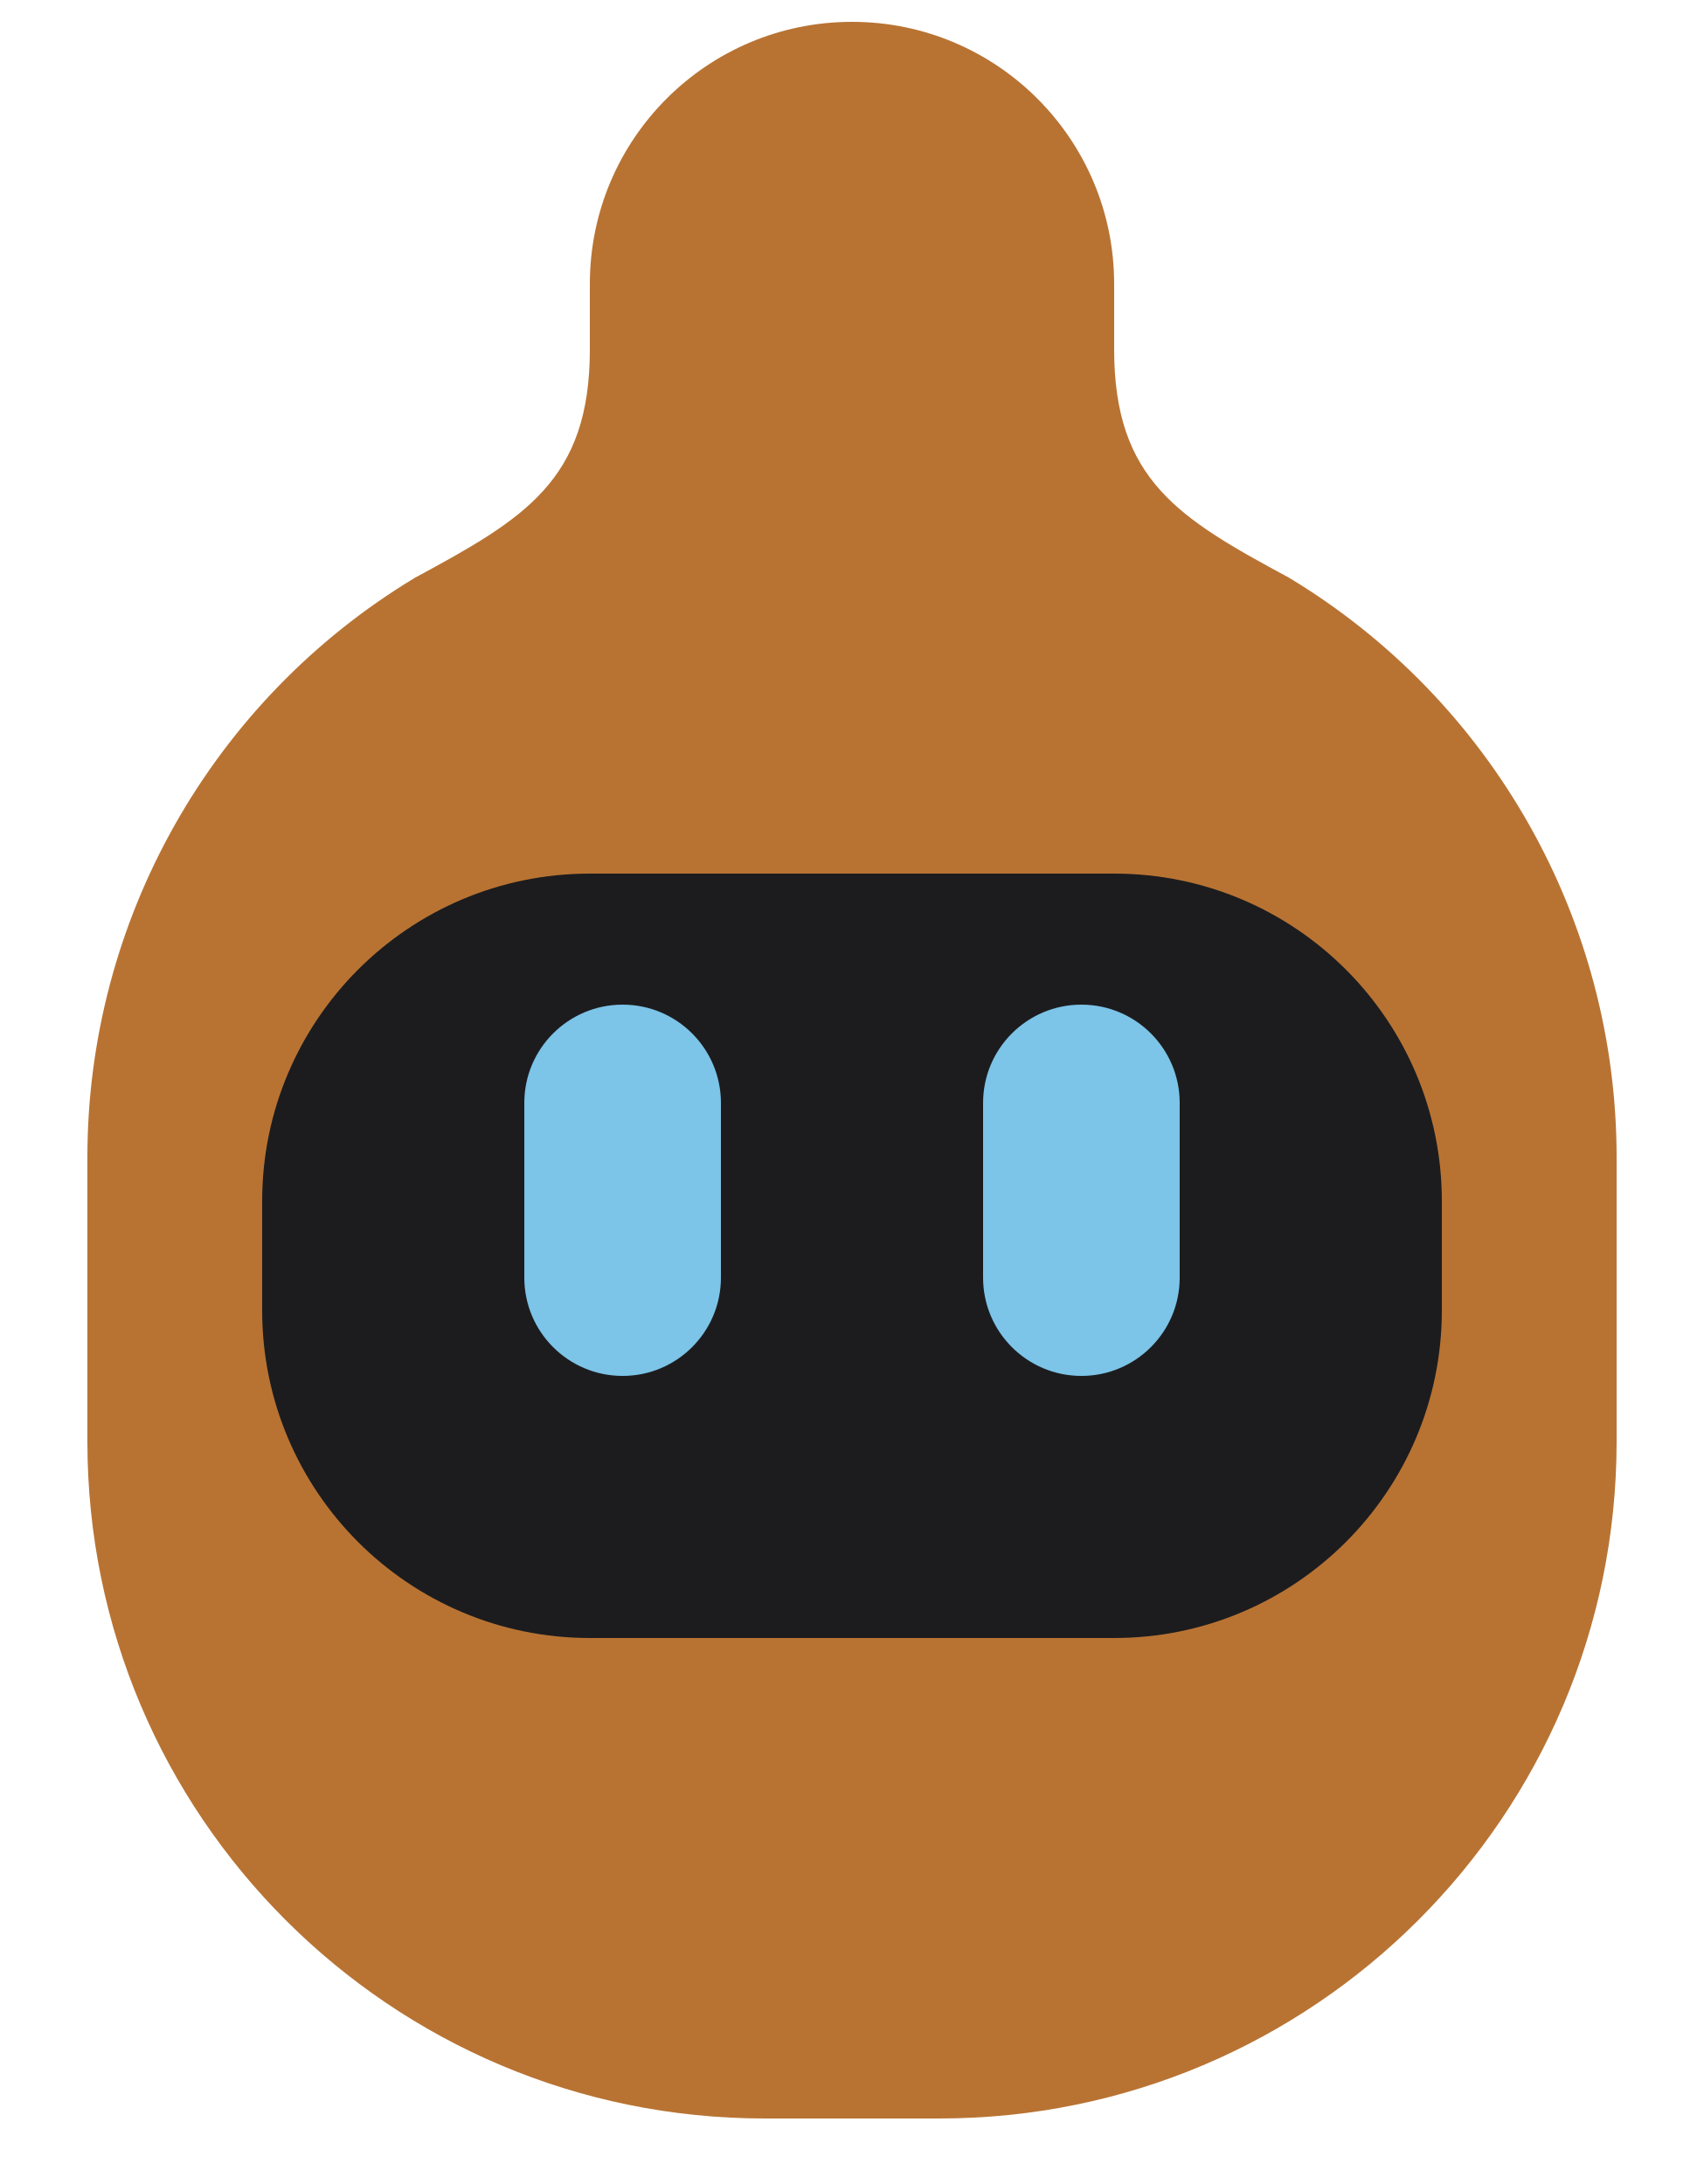
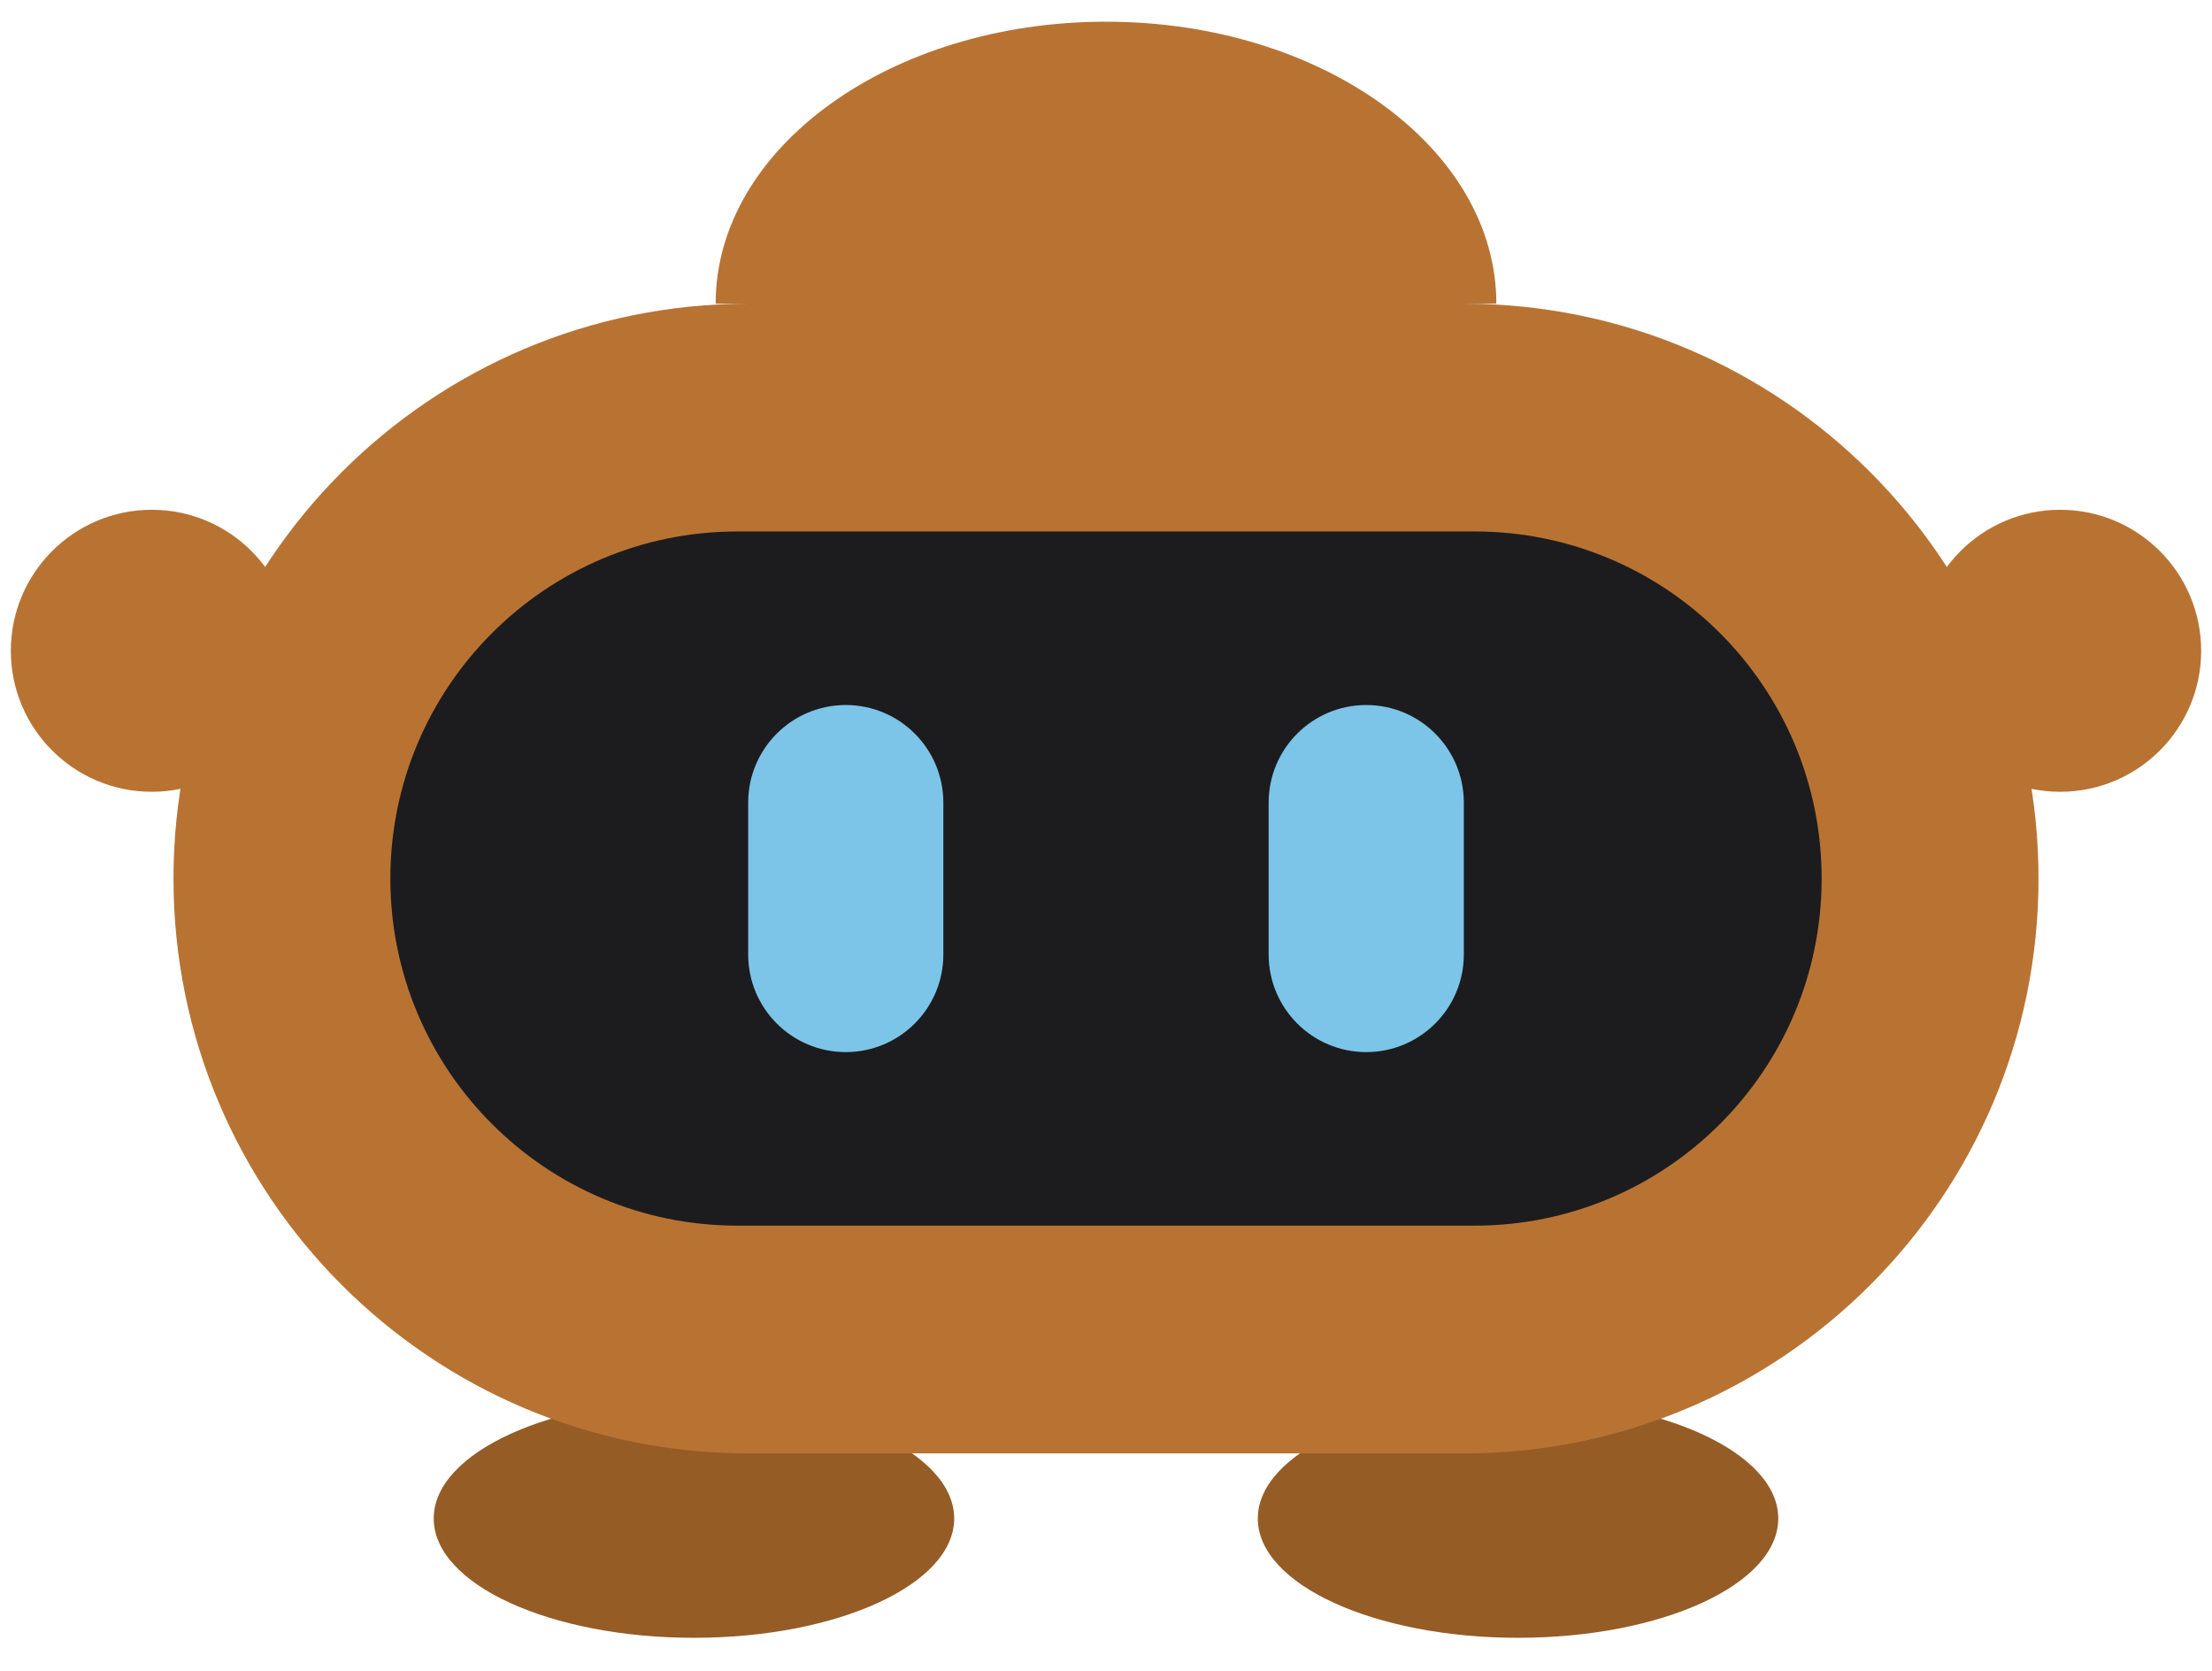
- <svg xmlns="http://www.w3.org/2000/svg" viewBox="50 26 156 200">
-   <path fill="#B87333" d="M58 132 A62 62 0 0 1 88 78.9 C98 73.5 104 70 104 58 L104 52 A24 24 0 0 1 152 52 L152 58 C152 70 158 73.5 168 78.9 A62 62 0 0 1 198 132 L198 158 A62 62 0 0 1 136 220 L120 220 A62 62 0 0 1 58 158 Z" />
-   <rect x="74" y="106" width="108" height="70" rx="30" fill="#1C1C1E" />
-   <rect x="98" y="118" width="18" height="34" rx="9.0" fill="#7CC4E8" />
-   <rect x="140" y="118" width="18" height="34" rx="9.0" fill="#7CC4E8" />
+ <svg xmlns="http://www.w3.org/2000/svg" viewBox="26 64 204 154">
+   <ellipse cx="90" cy="204" rx="24" ry="11" fill="#955C26" />
+   <ellipse cx="166" cy="204" rx="24" ry="11" fill="#955C26" />
+   <circle cx="40" cy="124.0" r="13" fill="#B87333" />
+   <circle cx="216" cy="124.0" r="13" fill="#B87333" />
+   <path fill="#B87333" d="M95.0 92 L92 92 A36 26 0 0 1 164 92 L161.0 92 A53.0 53.0 0 0 1 161.0 198 L95.0 198 A53.0 53.0 0 0 1 95.0 92 Z" />
+   <rect x="62.0" y="113.0" width="132" height="64" rx="32.0" fill="#1C1C1E" />
+   <rect x="95.0" y="129.0" width="18" height="32" rx="9.0" fill="#7CC4E8" />
+   <rect x="143.0" y="129.0" width="18" height="32" rx="9.0" fill="#7CC4E8" />
</svg>
